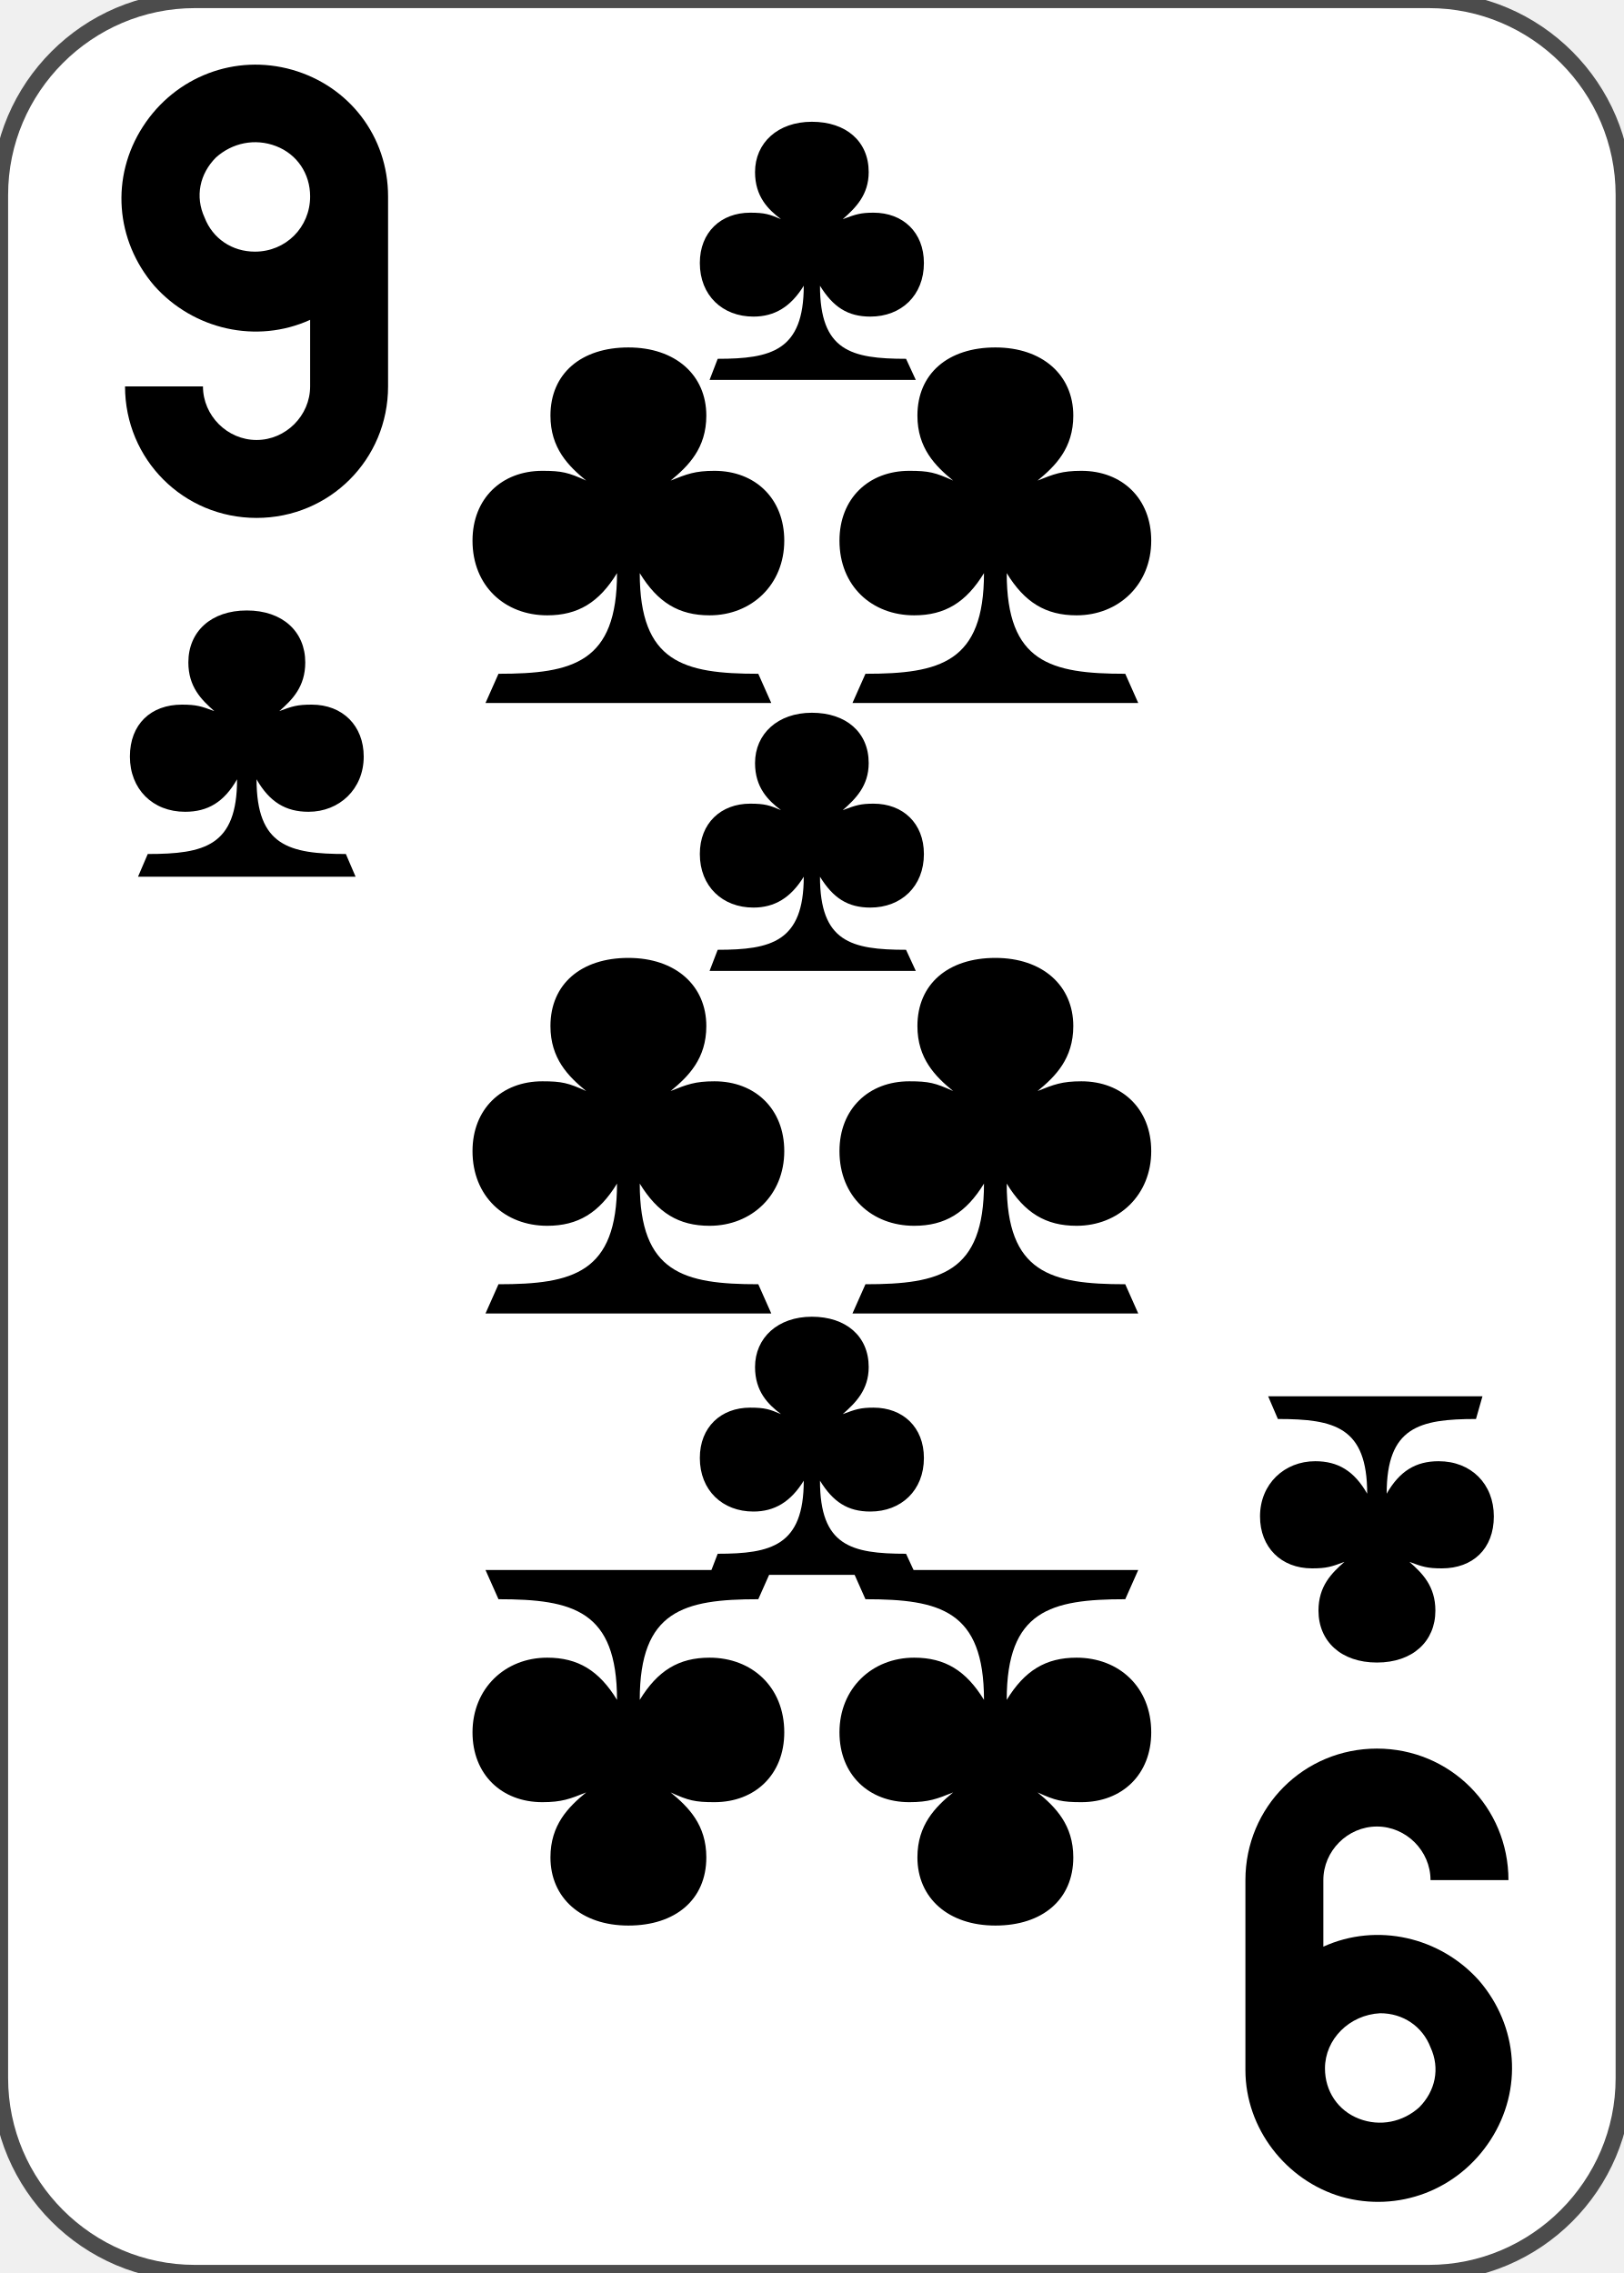
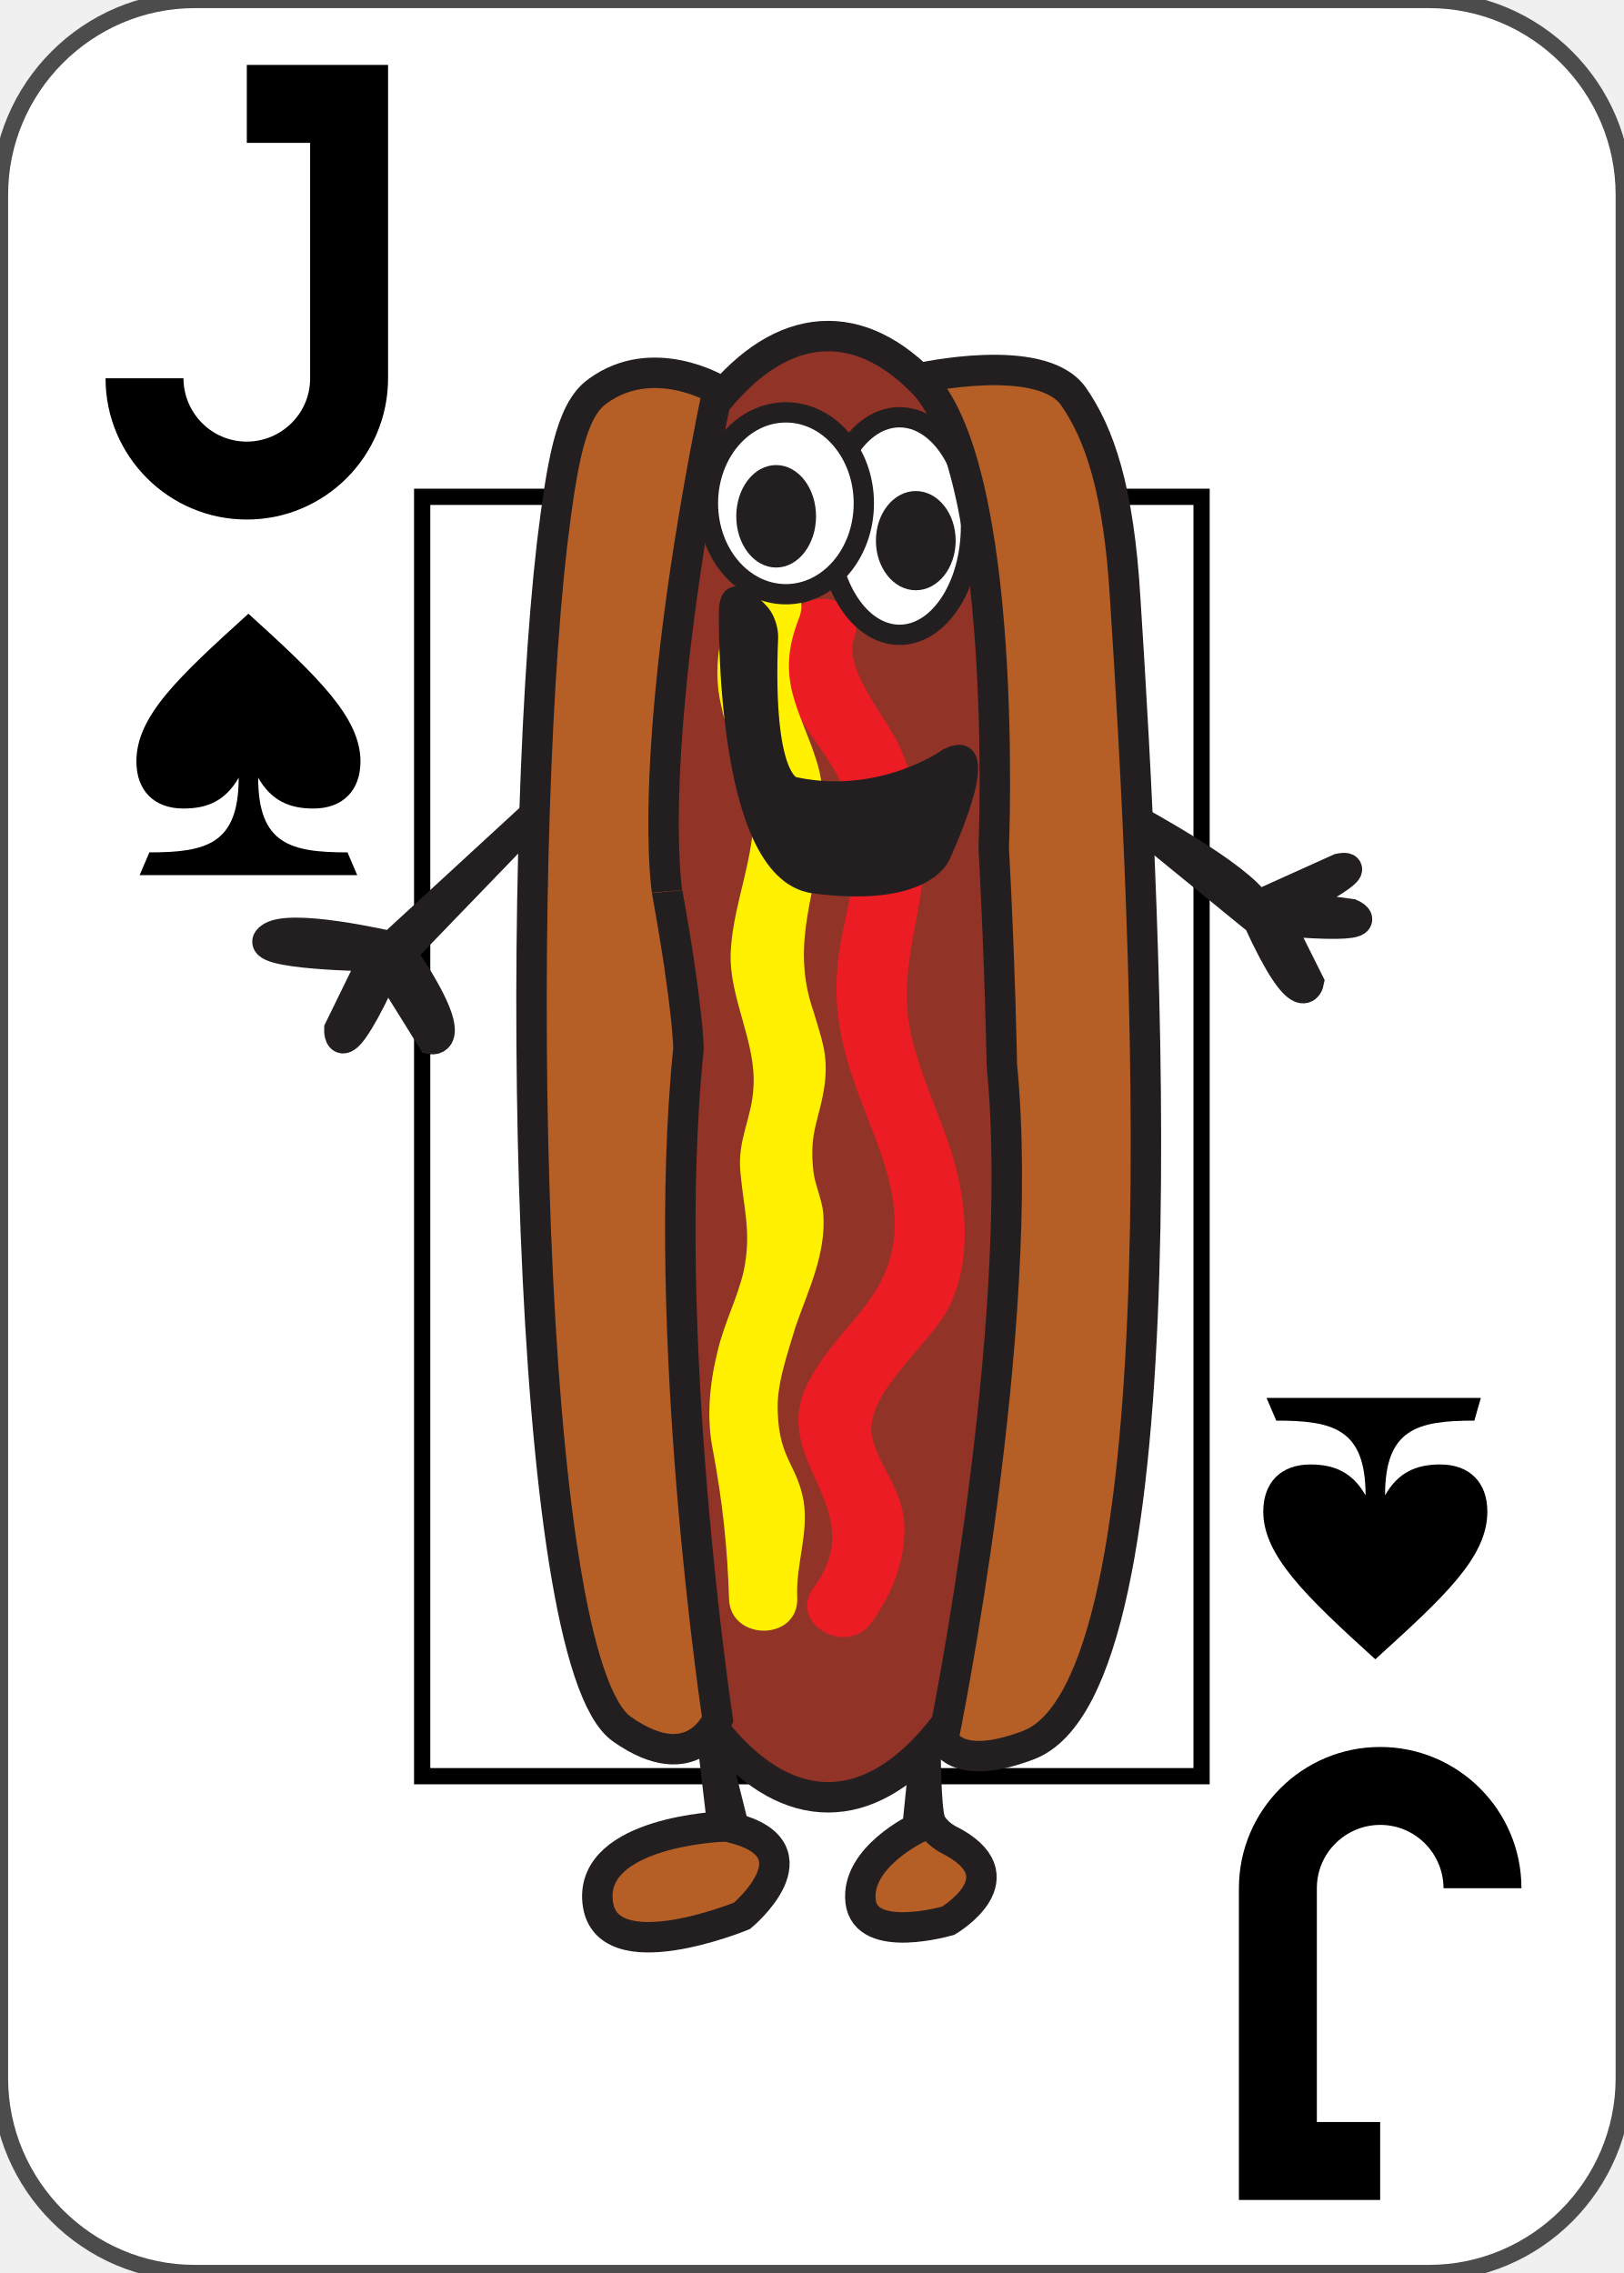
<svg xmlns="http://www.w3.org/2000/svg" version="1.1" id="Layer_1" x="0px" y="0px" viewBox="0 0 100 140" style="enable-background:new 0 0 100 140;" xml:space="preserve">
  <style type="text/css">
	.st0{fill:#FFFFFF;stroke:#4C4C4C;stroke-miterlimit:10;}
+ 	.st1{fill:none;stroke:#000000;stroke-miterlimit:10;}
+ 	.st2{fill:#913327;stroke:#231F20;stroke-width:1.875;stroke-miterlimit:10;}
+ 	.st3{fill:#B55F27;stroke:#231F20;stroke-width:1.875;stroke-miterlimit:10;}
+ 	.st4{fill:#EC1C24;}
+ 	.st5{fill:#FFF100;}
+ 	.st6{fill:#231F20;stroke:#231F20;stroke-width:1.25;stroke-miterlimit:10;}
+ 	.st7{fill:#FFFFFF;stroke:#231F20;stroke-width:1.25;stroke-miterlimit:10;}
+ 	.st8{fill:#231F20;stroke:#231F20;stroke-width:0.312;stroke-miterlimit:10;}
</style>
  <path class="st0" d="M88,140H12c-6.6,0-12-5.4-12-12V12C0,5.4,5.4,0,12,0h76c6.6,0,12,5.4,12,12v116C100,134.6,94.6,140,88,140z" />
  <g>
-     <path d="M9.1,52.6c3.5,0,5.5-0.5,5.5-4.6c-0.8,1.4-1.8,2-3.2,2c-2,0-3.4-1.4-3.4-3.4s1.3-3.2,3.2-3.2c0.9,0,1.2,0.1,2,0.4   c-0.8-0.7-1.6-1.5-1.6-3c0-1.9,1.4-3.2,3.6-3.2s3.6,1.3,3.6,3.2c0,1.5-0.8,2.3-1.6,3c0.8-0.3,1.1-0.4,2-0.4c1.9,0,3.2,1.3,3.2,3.2   c0,2-1.5,3.4-3.4,3.4c-1.4,0-2.4-0.6-3.2-2c0,4.1,2,4.6,5.5,4.6l0.6,1.4H8.5L9.1,52.6z" />
+     <path d="M23.9,4v19.3c0,4.8-3.9,8.7-8.7,8.7s-8.7-3.9-8.7-8.7h4.8c0,2.1,1.7,3.9,3.9,3.9c2.1,0,3.9-1.7,3.9-3.9V8.8h-3.9V4H23.9z" />
  </g>
  <g>
-     <path d="M30.7,41.5c4.6,0,7.3-0.7,7.3-6.2c-1.1,1.8-2.4,2.6-4.3,2.6c-2.6,0-4.6-1.8-4.6-4.6c0-2.6,1.8-4.3,4.3-4.3   c1.2,0,1.6,0.1,2.7,0.6c-1.1-0.9-2.2-2-2.2-4c0-2.6,1.9-4.2,4.8-4.2s4.8,1.7,4.8,4.2c0,2-1.1,3.1-2.2,4c1-0.4,1.5-0.6,2.7-0.6   c2.5,0,4.3,1.7,4.3,4.3c0,2.7-2,4.6-4.6,4.6c-1.9,0-3.2-0.8-4.3-2.6c0,5.5,2.7,6.2,7.3,6.2l0.8,1.8H29.9L30.7,41.5z" />
+     <path d="M76.3,135.6v-19.3c0-4.8,3.9-8.7,8.7-8.7c4.8,0,8.7,3.9,8.7,8.7h-4.8c0-2.1-1.7-3.9-3.9-3.9c-2.1,0-3.9,1.7-3.9,3.9v14.4   H85v4.8h-8.7V135.6z" />
+   </g>
+   <rect x="26" y="30.6" class="st1" width="48" height="78.8" />
+   <g>
+     <path d="M9.2,52.5c3.5,0,5.5-0.5,5.5-4.6c-0.8,1.4-1.9,1.9-3.4,1.9c-1.8,0-2.9-1.1-2.9-2.9c0-2.8,2.6-5.2,6.9-9.1   c4.3,3.9,6.9,6.4,6.9,9.1c0,1.8-1.1,2.9-2.9,2.9c-1.5,0-2.6-0.5-3.4-1.9c0,4.1,2,4.6,5.5,4.6l0.6,1.4H8.6L9.2,52.5z" />
  </g>
  <g>
-     <path d="M53.3,79.1c4.6,0,7.3-0.7,7.3-6.2c-1.1,1.8-2.4,2.6-4.3,2.6c-2.6,0-4.6-1.8-4.6-4.6c0-2.6,1.8-4.3,4.3-4.3   c1.2,0,1.6,0.1,2.7,0.6c-1.1-0.9-2.2-2-2.2-4c0-2.6,1.9-4.2,4.8-4.2s4.8,1.7,4.8,4.2c0,2-1.1,3.1-2.2,4c1-0.4,1.5-0.6,2.7-0.6   c2.5,0,4.3,1.7,4.3,4.3c0,2.7-2,4.6-4.6,4.6c-1.9,0-3.2-0.8-4.3-2.6c0,5.5,2.7,6.2,7.3,6.2l0.8,1.8H52.5L53.3,79.1z" />
+     <path d="M90.8,87.5c-3.5,0-5.5,0.5-5.5,4.6c0.8-1.4,1.9-1.9,3.4-1.9c1.8,0,2.9,1.1,2.9,2.9c0,2.8-2.6,5.2-6.9,9.1   c-4.3-3.9-6.9-6.4-6.9-9.1c0-1.8,1.1-2.9,2.9-2.9c1.5,0,2.6,0.5,3.4,1.9c0-4.1-2-4.6-5.5-4.6L78,86.1h13.2L90.8,87.5z" />
  </g>
  <g>
-     <path d="M30.7,79.1c4.6,0,7.3-0.7,7.3-6.2c-1.1,1.8-2.4,2.6-4.3,2.6c-2.6,0-4.6-1.8-4.6-4.6c0-2.6,1.8-4.3,4.3-4.3   c1.2,0,1.6,0.1,2.7,0.6c-1.1-0.9-2.2-2-2.2-4c0-2.6,1.9-4.2,4.8-4.2s4.8,1.7,4.8,4.2c0,2-1.1,3.1-2.2,4c1-0.4,1.5-0.6,2.7-0.6   c2.5,0,4.3,1.7,4.3,4.3c0,2.7-2,4.6-4.6,4.6c-1.9,0-3.2-0.8-4.3-2.6c0,5.5,2.7,6.2,7.3,6.2l0.8,1.8H29.9L30.7,79.1z" />
-   </g>
-   <g>
-     <path d="M44.2,58.5c3.3,0,5.3-0.5,5.3-4.5c-0.8,1.3-1.8,1.9-3.1,1.9c-1.9,0-3.3-1.3-3.3-3.3c0-1.9,1.3-3.1,3.1-3.1   c0.9,0,1.2,0.1,1.9,0.4c-0.8-0.6-1.6-1.4-1.6-2.9c0-1.8,1.4-3.1,3.5-3.1s3.5,1.2,3.5,3.1c0,1.4-0.8,2.2-1.6,2.9   c0.8-0.3,1.1-0.4,1.9-0.4c1.8,0,3.1,1.2,3.1,3.1c0,2-1.4,3.3-3.3,3.3c-1.4,0-2.3-0.6-3.1-1.9c0,4,1.9,4.5,5.3,4.5l0.6,1.3H43.7   L44.2,58.5z" />
-   </g>
-   <g>
-     <path d="M44.2,22.1c3.3,0,5.3-0.5,5.3-4.5c-0.8,1.3-1.8,1.9-3.1,1.9c-1.9,0-3.3-1.3-3.3-3.3c0-1.9,1.3-3.1,3.1-3.1   c0.9,0,1.2,0.1,1.9,0.4c-0.8-0.6-1.6-1.4-1.6-2.9c0-1.8,1.4-3.1,3.5-3.1s3.5,1.2,3.5,3.1c0,1.4-0.8,2.2-1.6,2.9   c0.8-0.3,1.1-0.4,1.9-0.4c1.8,0,3.1,1.2,3.1,3.1c0,2-1.4,3.3-3.3,3.3c-1.4,0-2.3-0.6-3.1-1.9c0,4,1.9,4.5,5.3,4.5l0.6,1.3H43.7   L44.2,22.1z" />
-   </g>
-   <g>
-     <path d="M44.2,95.7c3.3,0,5.3-0.5,5.3-4.5c-0.8,1.3-1.8,1.9-3.1,1.9c-1.9,0-3.3-1.3-3.3-3.3c0-1.9,1.3-3.1,3.1-3.1   c0.9,0,1.2,0.1,1.9,0.4c-0.8-0.6-1.6-1.4-1.6-2.9c0-1.8,1.4-3.1,3.5-3.1s3.5,1.2,3.5,3.1c0,1.4-0.8,2.2-1.6,2.9   c0.8-0.3,1.1-0.4,1.9-0.4c1.8,0,3.1,1.2,3.1,3.1c0,2-1.4,3.3-3.3,3.3c-1.4,0-2.3-0.6-3.1-1.9c0,4,1.9,4.5,5.3,4.5l0.6,1.3H43.7   L44.2,95.7z" />
-   </g>
-   <g>
-     <path d="M53.3,41.5c4.6,0,7.3-0.7,7.3-6.2c-1.1,1.8-2.4,2.6-4.3,2.6c-2.6,0-4.6-1.8-4.6-4.6c0-2.6,1.8-4.3,4.3-4.3   c1.2,0,1.6,0.1,2.7,0.6c-1.1-0.9-2.2-2-2.2-4c0-2.6,1.9-4.2,4.8-4.2s4.8,1.7,4.8,4.2c0,2-1.1,3.1-2.2,4c1-0.4,1.5-0.6,2.7-0.6   c2.5,0,4.3,1.7,4.3,4.3c0,2.7-2,4.6-4.6,4.6c-1.9,0-3.2-0.8-4.3-2.6c0,5.5,2.7,6.2,7.3,6.2l0.8,1.8H52.5L53.3,41.5z" />
-   </g>
-   <g>
+     <ellipse class="st2" cx="51" cy="65.7" rx="16.6" ry="45" />
+     <path class="st3" d="M44.2,24c0,0-4-2.4-7.4,0.1c-1.7,1.2-2.2,4.6-2.8,9.4c-2.3,20-1.8,68.7,4.3,73c4.4,3.1,5.9-0.6,5.9-0.6   s-3.6-23.7-1.8-41.3c0,0,0-2.4-1.3-9.6C41.1,55.1,39.6,46.5,44.2,24z" />
    <g>
-       <path d="M69.3,98.5c-4.6,0-7.3,0.7-7.3,6.2c1.1-1.8,2.4-2.6,4.3-2.6c2.6,0,4.6,1.8,4.6,4.6c0,2.6-1.8,4.3-4.3,4.3    c-1.2,0-1.6-0.1-2.7-0.6c1.1,0.9,2.2,2,2.2,4c0,2.6-1.9,4.2-4.8,4.2c-2.9,0-4.8-1.7-4.8-4.2c0-2,1.1-3.1,2.2-4    c-1,0.4-1.5,0.6-2.7,0.6c-2.5,0-4.3-1.7-4.3-4.3c0-2.7,2-4.6,4.6-4.6c1.9,0,3.2,0.8,4.3,2.6c0-5.5-2.7-6.2-7.3-6.2l-0.8-1.8h17.6    L69.3,98.5z" />
+       <g>
+         <path class="st4" d="M48.6,38.3c-2,5.6,3.1,7.1,4,12.4c0.5,2.9-0.7,5.7-1,8.6c-0.3,2.7,0.2,5.1,1.1,7.6c1,2.9,2.5,5.7,2.4,8.8     c-0.2,4.4-3.5,5.9-5.3,9.4c-2.6,4.9,4,7.7,0.3,12.7c-1.6,2.2,2.1,4.3,3.6,2.1c1.2-1.7,2-3.6,2-5.7c0-2.4-1.5-3.7-2-5.7     c-0.5-2.6,3.4-5.5,4.7-7.9c1.1-2.2,1.2-4.7,0.8-7.1c-0.5-3.3-2.2-6.2-3-9.4c-1-3.9,0.4-6.9,0.7-10.7c0.2-2.6-0.4-4.8-1.4-7.2     c-0.7-1.8-3.6-4.9-2.9-6.9C53.5,36.9,49.5,35.8,48.6,38.3L48.6,38.3z" />
+       </g>
    </g>
    <g>
-       <path d="M46.7,98.5c-4.6,0-7.3,0.7-7.3,6.2c1.1-1.8,2.4-2.6,4.3-2.6c2.6,0,4.6,1.8,4.6,4.6c0,2.6-1.8,4.3-4.3,4.3    c-1.2,0-1.6-0.1-2.7-0.6c1.1,0.9,2.2,2,2.2,4c0,2.6-1.9,4.2-4.8,4.2s-4.8-1.7-4.8-4.2c0-2,1.1-3.1,2.2-4c-1,0.4-1.5,0.6-2.7,0.6    c-2.5,0-4.3-1.7-4.3-4.3c0-2.7,2-4.6,4.6-4.6c1.9,0,3.2,0.8,4.3,2.6c0-5.5-2.7-6.2-7.3-6.2l-0.8-1.8h17.6L46.7,98.5z" />
+       <g>
+         <path class="st5" d="M49.1,98.4c-0.1-2,0.7-3.9,0.4-5.9c-0.4-2.3-1.5-2.6-1.6-5.5c-0.1-1.7,0.6-3.6,1.1-5.3     c0.8-2.3,1.9-4.5,1.7-7c-0.1-0.9-0.5-1.7-0.6-2.5c-0.3-2.6,0.4-3.2,0.7-5.5c0.2-1.8-0.2-2.7-0.7-4.4c-1.2-3.5-0.3-6,0.3-9.5     c0.3-2,0.5-4-0.1-5.9c-1-3.2-2.6-5-1.1-8.8c1-2.5-3.1-3.6-4.1-1.1c-0.8,2.1-1.2,4.2-0.7,6.4c0.6,3,2.4,5,1.9,8.3     c-0.3,2.3-1.2,4.6-1.3,7c-0.1,2.8,1.6,5.5,1.4,8.3c-0.1,1.9-1,3.2-0.8,5.2c0.2,2.3,0.7,3.7,0.2,6.1c-0.4,1.7-1.2,3.2-1.6,4.9     c-0.5,2-0.7,4.1-0.3,6.1c0.6,3.2,0.9,6,1,9.2C45,101.1,49.2,101.1,49.1,98.4L49.1,98.4z" />
+       </g>
    </g>
-   </g>
-   <g>
-     <path d="M90.9,87.4c-3.5,0-5.5,0.5-5.5,4.6c0.8-1.4,1.8-2,3.2-2c2,0,3.4,1.4,3.4,3.4s-1.3,3.2-3.2,3.2c-0.9,0-1.2-0.1-2-0.4   c0.8,0.7,1.6,1.5,1.6,3c0,1.9-1.4,3.2-3.6,3.2s-3.6-1.3-3.6-3.2c0-1.5,0.8-2.3,1.6-3c-0.8,0.3-1.1,0.4-2,0.4   c-1.9,0-3.2-1.3-3.2-3.2c0-2,1.5-3.4,3.4-3.4c1.4,0,2.4,0.6,3.2,2c0-4.1-2-4.6-5.5-4.6L78.1,86h13.2L90.9,87.4z" />
-   </g>
-   <g>
-     <path d="M23.9,12.1v11.7c0,4.5-3.6,8.1-8.1,8.1s-8.1-3.6-8.1-8.1h4.8c0,1.8,1.5,3.3,3.3,3.3s3.3-1.5,3.3-3.3v-4.1   c-3.3,1.5-7.2,0.6-9.6-2.1c-2.4-2.8-2.7-6.7-0.7-9.8s5.7-4.5,9.2-3.5C21.5,5.3,23.9,8.4,23.9,12.1L23.9,12.1z M19.1,12.1   c0-1.4-0.8-2.6-2.1-3.1s-2.7-0.2-3.7,0.7c-1,1-1.3,2.4-0.7,3.7c0.5,1.3,1.7,2.1,3.1,2.1C17.6,15.5,19.1,14,19.1,12.1z" />
-   </g>
-   <g>
-     <path d="M76.7,127.5v-11.7c0-4.5,3.6-8.1,8.1-8.1s8.1,3.6,8.1,8.1h-4.8c0-1.8-1.5-3.3-3.3-3.3s-3.3,1.5-3.3,3.3v4.1   c3.3-1.5,7.2-0.6,9.6,2.1c2.4,2.8,2.7,6.7,0.7,9.8s-5.7,4.5-9.2,3.5C79.2,134.3,76.7,131.1,76.7,127.5L76.7,127.5z M81.6,127.4   c0,1.4,0.8,2.6,2.1,3.1c1.3,0.5,2.7,0.2,3.7-0.7c1-1,1.3-2.4,0.7-3.7c-0.5-1.3-1.7-2.1-3.1-2.1C83.1,124.1,81.6,125.6,81.6,127.4z" />
+     <path class="st6" d="M44.9,37.7c0,0-0.3,15.9,5.2,16.7c6.8,0.9,7.8-1.7,7.8-1.7s3.5-7.5,0.5-6c0,0-4,2.9-9.4,1.8   c0,0-2.1,0.2-1.7-9.3c0,0,0-0.8-0.5-1.4C46,36.9,44.9,36,44.9,37.7z" />
+     <ellipse class="st7" cx="55.4" cy="32.4" rx="4.4" ry="6.7" />
+     <ellipse class="st7" cx="48.4" cy="31" rx="4.8" ry="5.6" />
+     <ellipse class="st8" cx="47.8" cy="31.8" rx="2.3" ry="3" />
+     <ellipse class="st8" cx="56.4" cy="33.3" rx="2.3" ry="2.9" />
+     <path class="st3" d="M43.9,107.4l0.6,5.1c0,0-8.1,0.3-7.7,4.6c0.4,4.4,8.9,0.9,8.9,0.9s4.8-4-0.5-5.4L43.9,107.4z" />
+     <path class="st3" d="M57,107.7l-0.5,4.9c0,0-3.8,1.8-3.5,4.5s5.4,1.2,5.4,1.2s4.6-2.7,0-5c0,0-0.8-0.4-1.1-1.1   C57,111.4,57,107.7,57,107.7z" />
+     <path class="st3" d="M32.9,50.2l-8.8,8.1c0,0-6.4-1.5-7.5-0.5c-1.2,1,6.5,1.1,6.5,1.1l-2.2,4.5c0,0-0.1,2.7,2.9-3.9l2.8,4.5   c0,0,1.9,0.3-1.9-5.3L32.9,50.2z" />
+     <path class="st3" d="M69.9,50.5c0,0,6.5,3.5,7.5,5.3l5.1-2.3c0,0,2.2-0.5-3.1,2.3l3.8,0.5c0,0,2.3,1-4.5,0.4l1.9,3.8   c0,0-0.4,2.1-3.1-3.8L69.9,50.5z" />
+     <path class="st3" d="M56.6,23.3c0,0,7.5-1.7,9.5,1.1c1.6,2.3,2.8,5.7,3.2,12.5c1.3,20.1,3.8,67-6,70.6c-4.5,1.7-5.2-0.4-5.2-0.4   s5.2-25.3,3.6-41.5c0,0-0.1-6-0.5-13.4C61.2,52.2,62.2,28.6,56.6,23.3z" />
  </g>
</svg>
